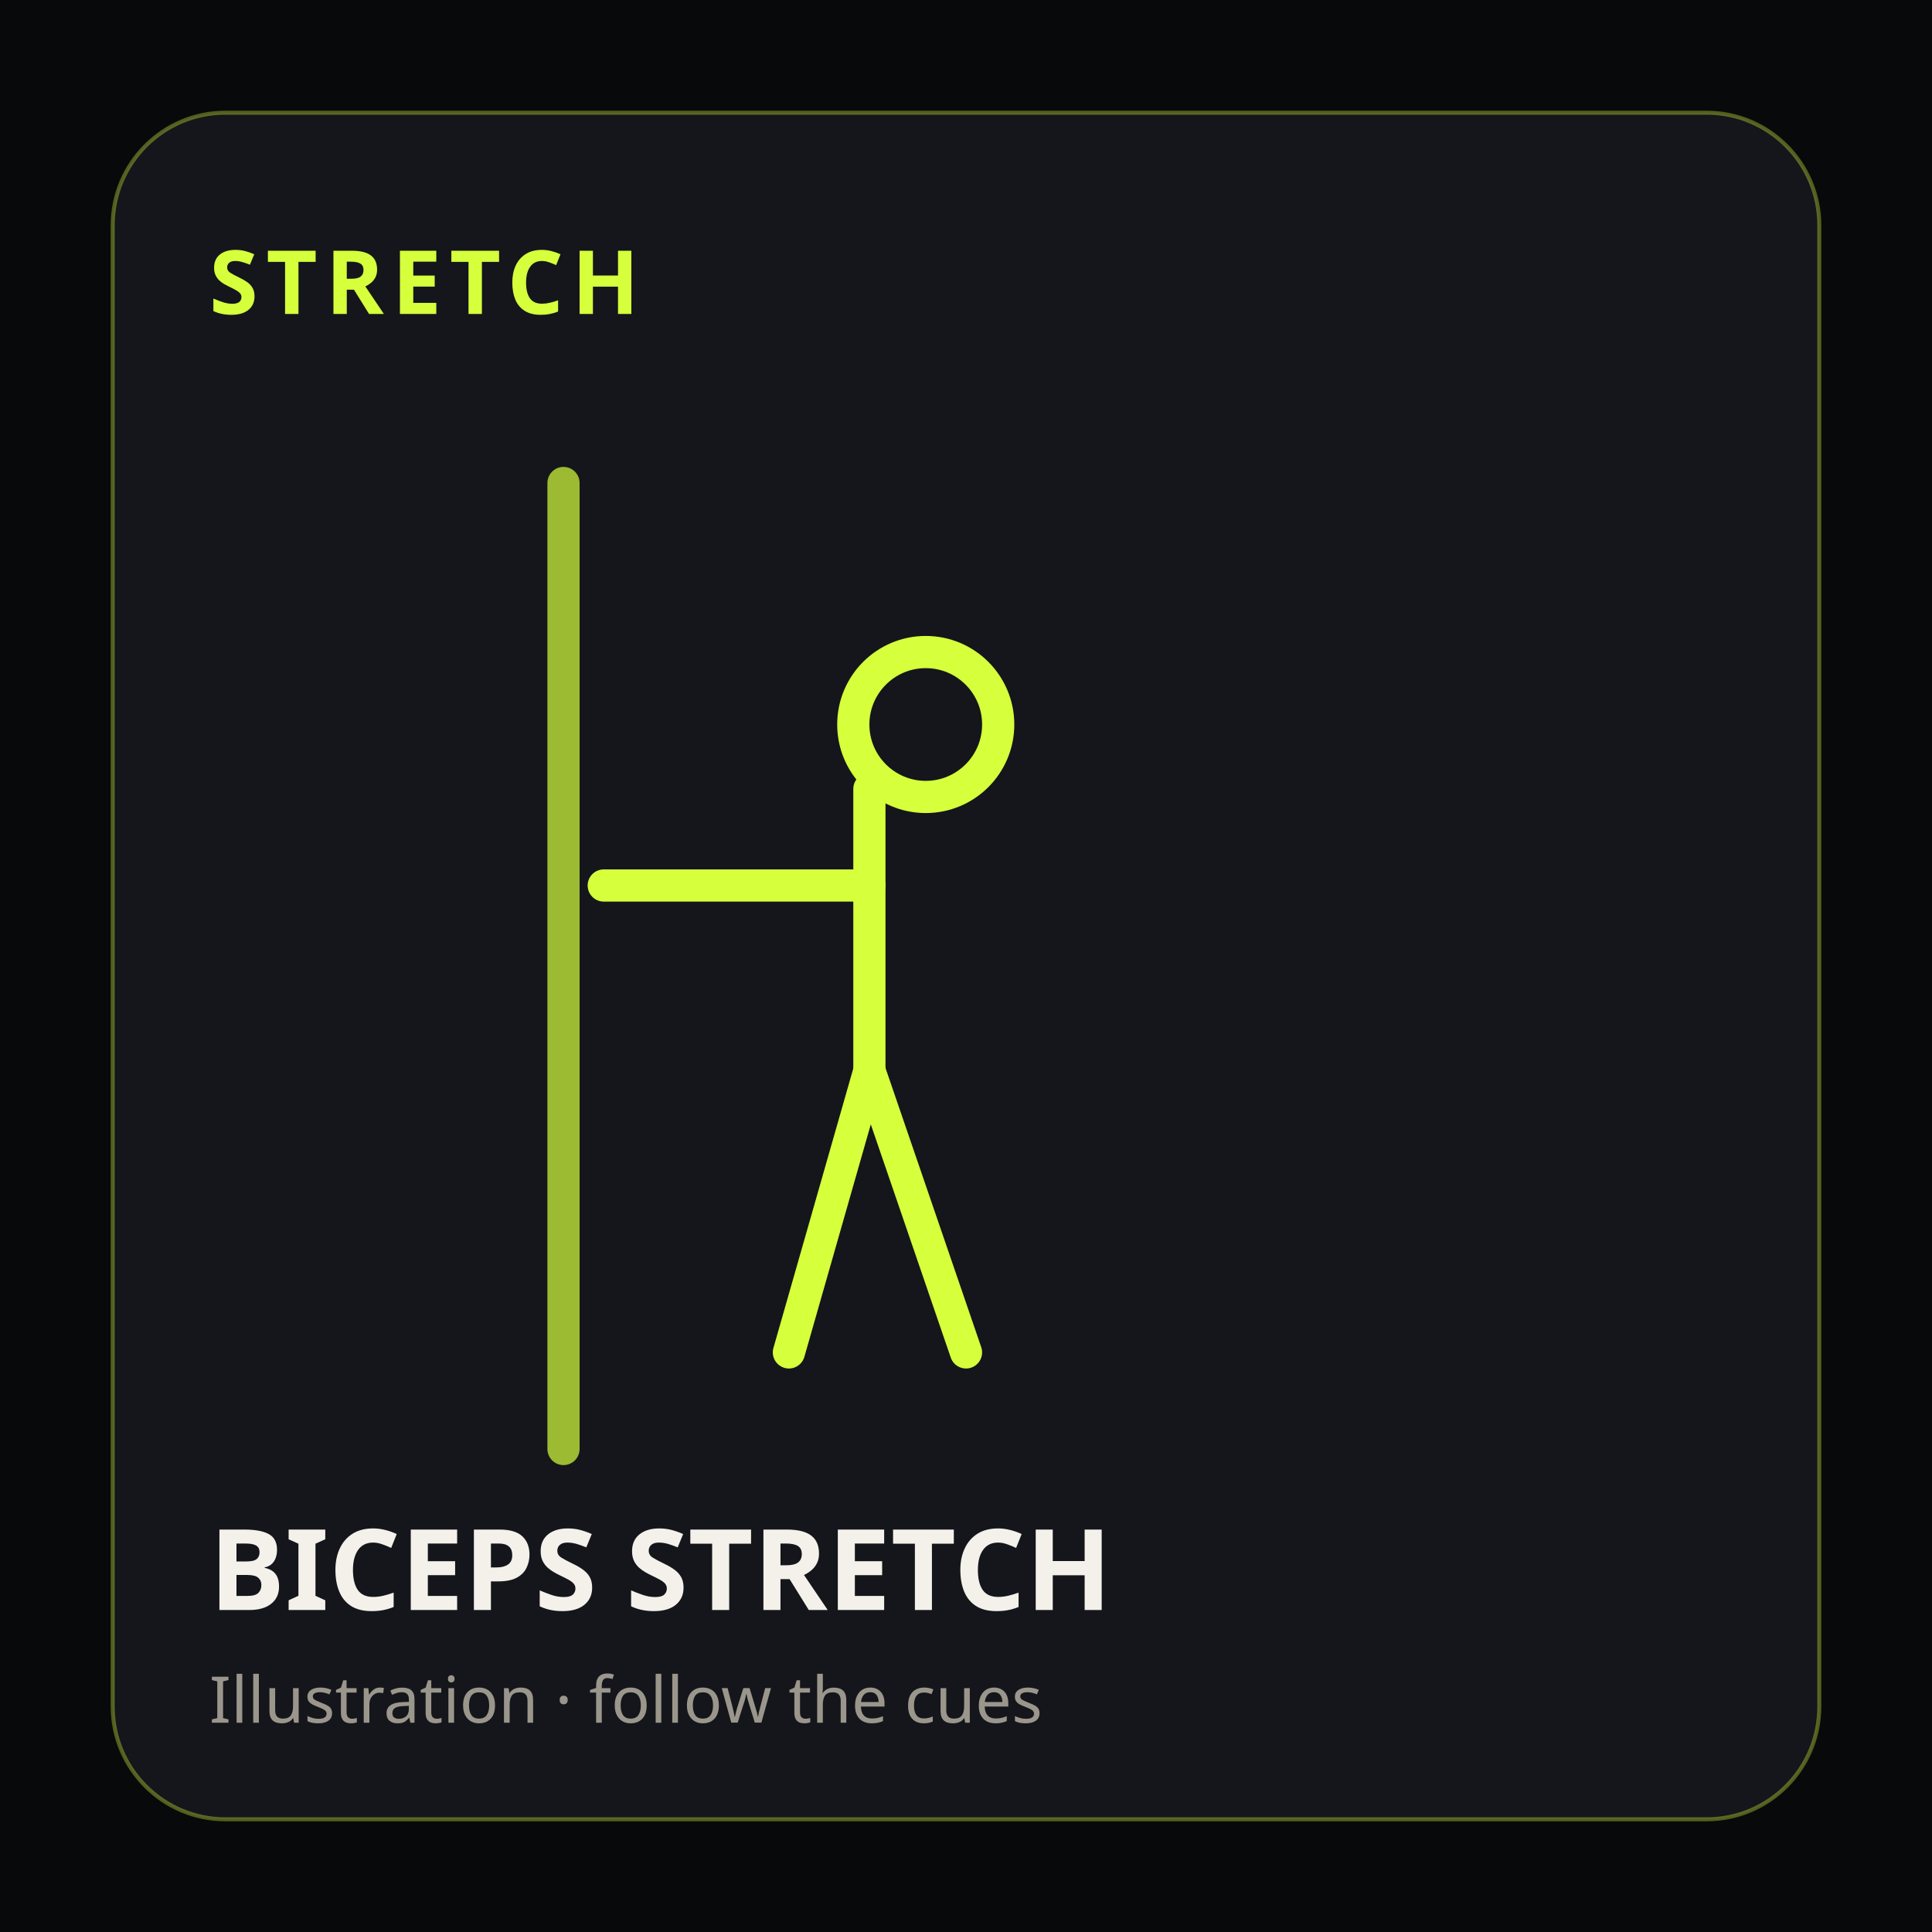
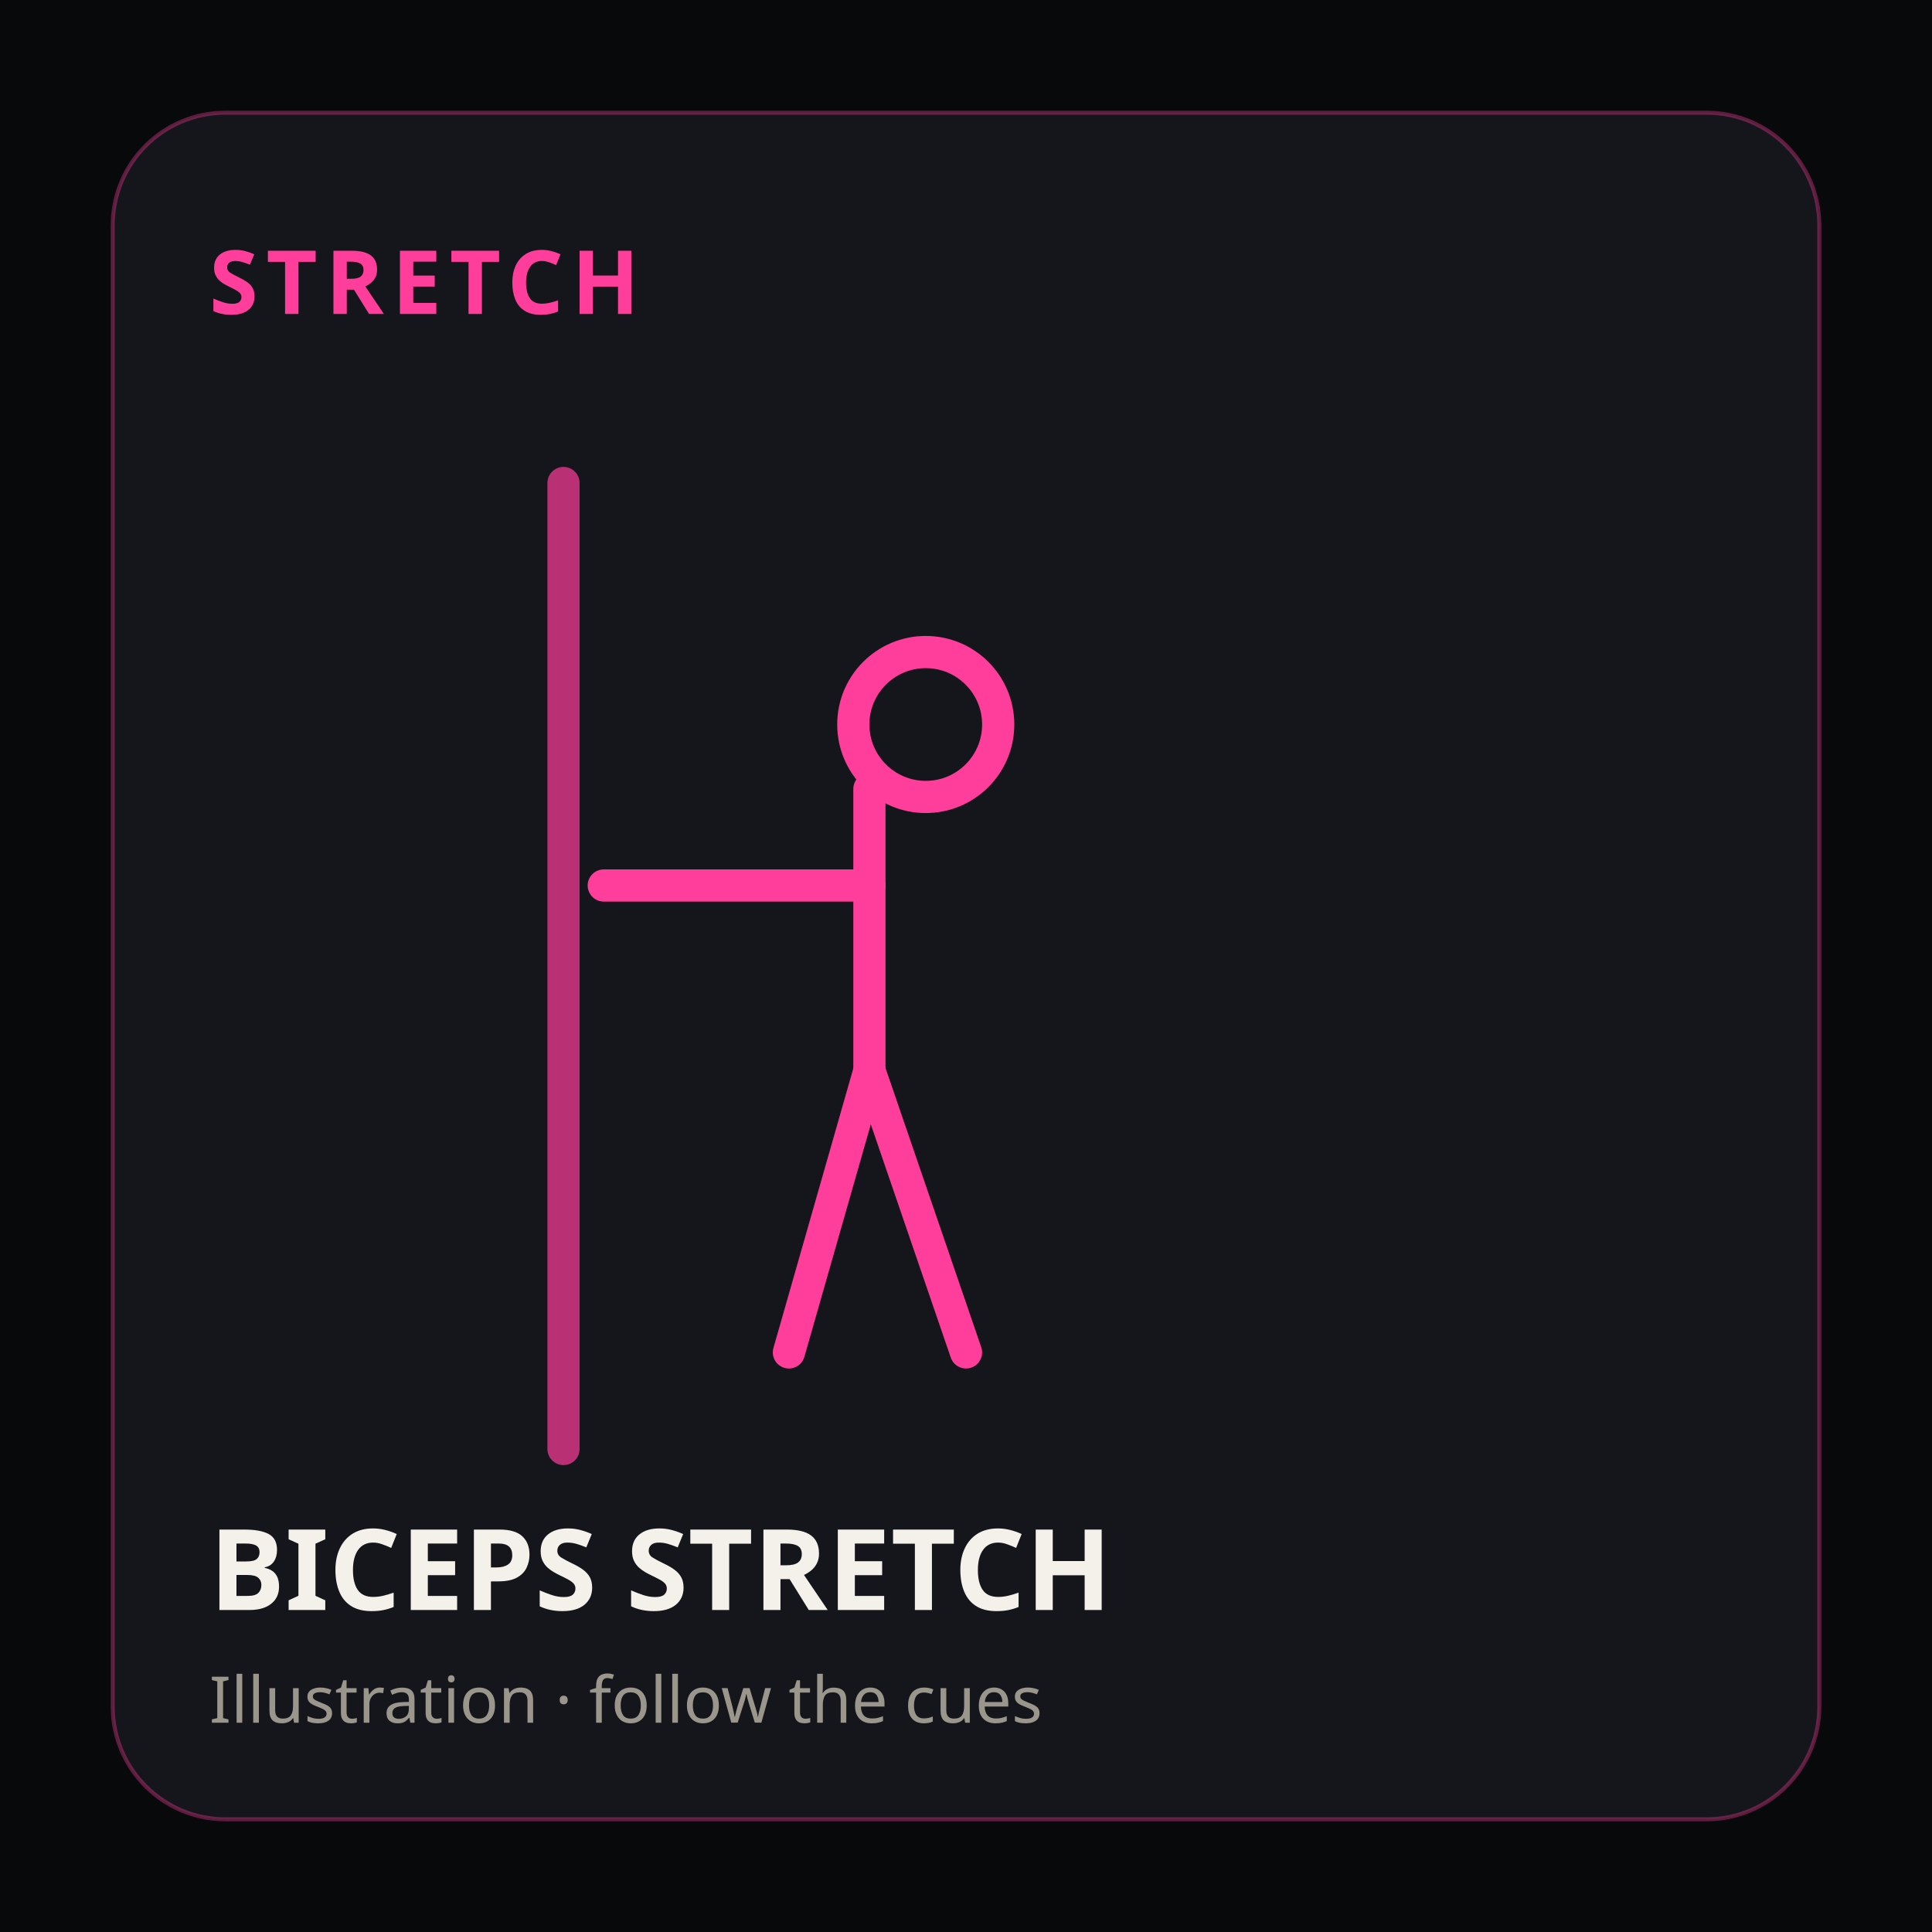
<svg xmlns="http://www.w3.org/2000/svg" width="480" height="480" viewBox="0 0 480 480" role="img">
  <rect width="480" height="480" fill="#08090b" />
-   <rect x="28" y="28" width="424" height="424" rx="28" fill="#14161b" stroke="#d6ff3c" stroke-opacity="0.35" />
-   <text x="52" y="78" fill="#d6ff3c" font-family="ui-sans-serif,system-ui,sans-serif" font-size="22" font-weight="700" letter-spacing="2">STRETCH</text>
-   <g fill="none" stroke="#d6ff3c" stroke-width="8" stroke-linecap="round" stroke-linejoin="round">
+   <rect x="28" y="28" width="424" height="424" rx="28" fill="#14161b" stroke="#ff3d9a" stroke-opacity="0.35" />
+   <text x="52" y="78" fill="#ff3d9a" font-family="ui-sans-serif,system-ui,sans-serif" font-size="22" font-weight="700" letter-spacing="2">STRETCH</text>
+   <g fill="none" stroke="#ff3d9a" stroke-width="8" stroke-linecap="round" stroke-linejoin="round">
    <path d="M140 120 v240" stroke-opacity="0.7" />
    <circle cx="230" cy="180" r="18" fill="#14161b" />
    <path d="M216 196 v70" />
    <path d="M216 220 H150" />
    <path d="M216 266 l-20 70 M216 266 l24 70" />
  </g>
  <text x="52" y="400" fill="#f4f1ea" font-family="ui-sans-serif,system-ui,sans-serif" font-size="28" font-weight="700">BICEPS STRETCH</text>
  <text x="52" y="428" fill="#9b968c" font-family="ui-sans-serif,system-ui,sans-serif" font-size="16">Illustration · follow the cues</text>
</svg>
